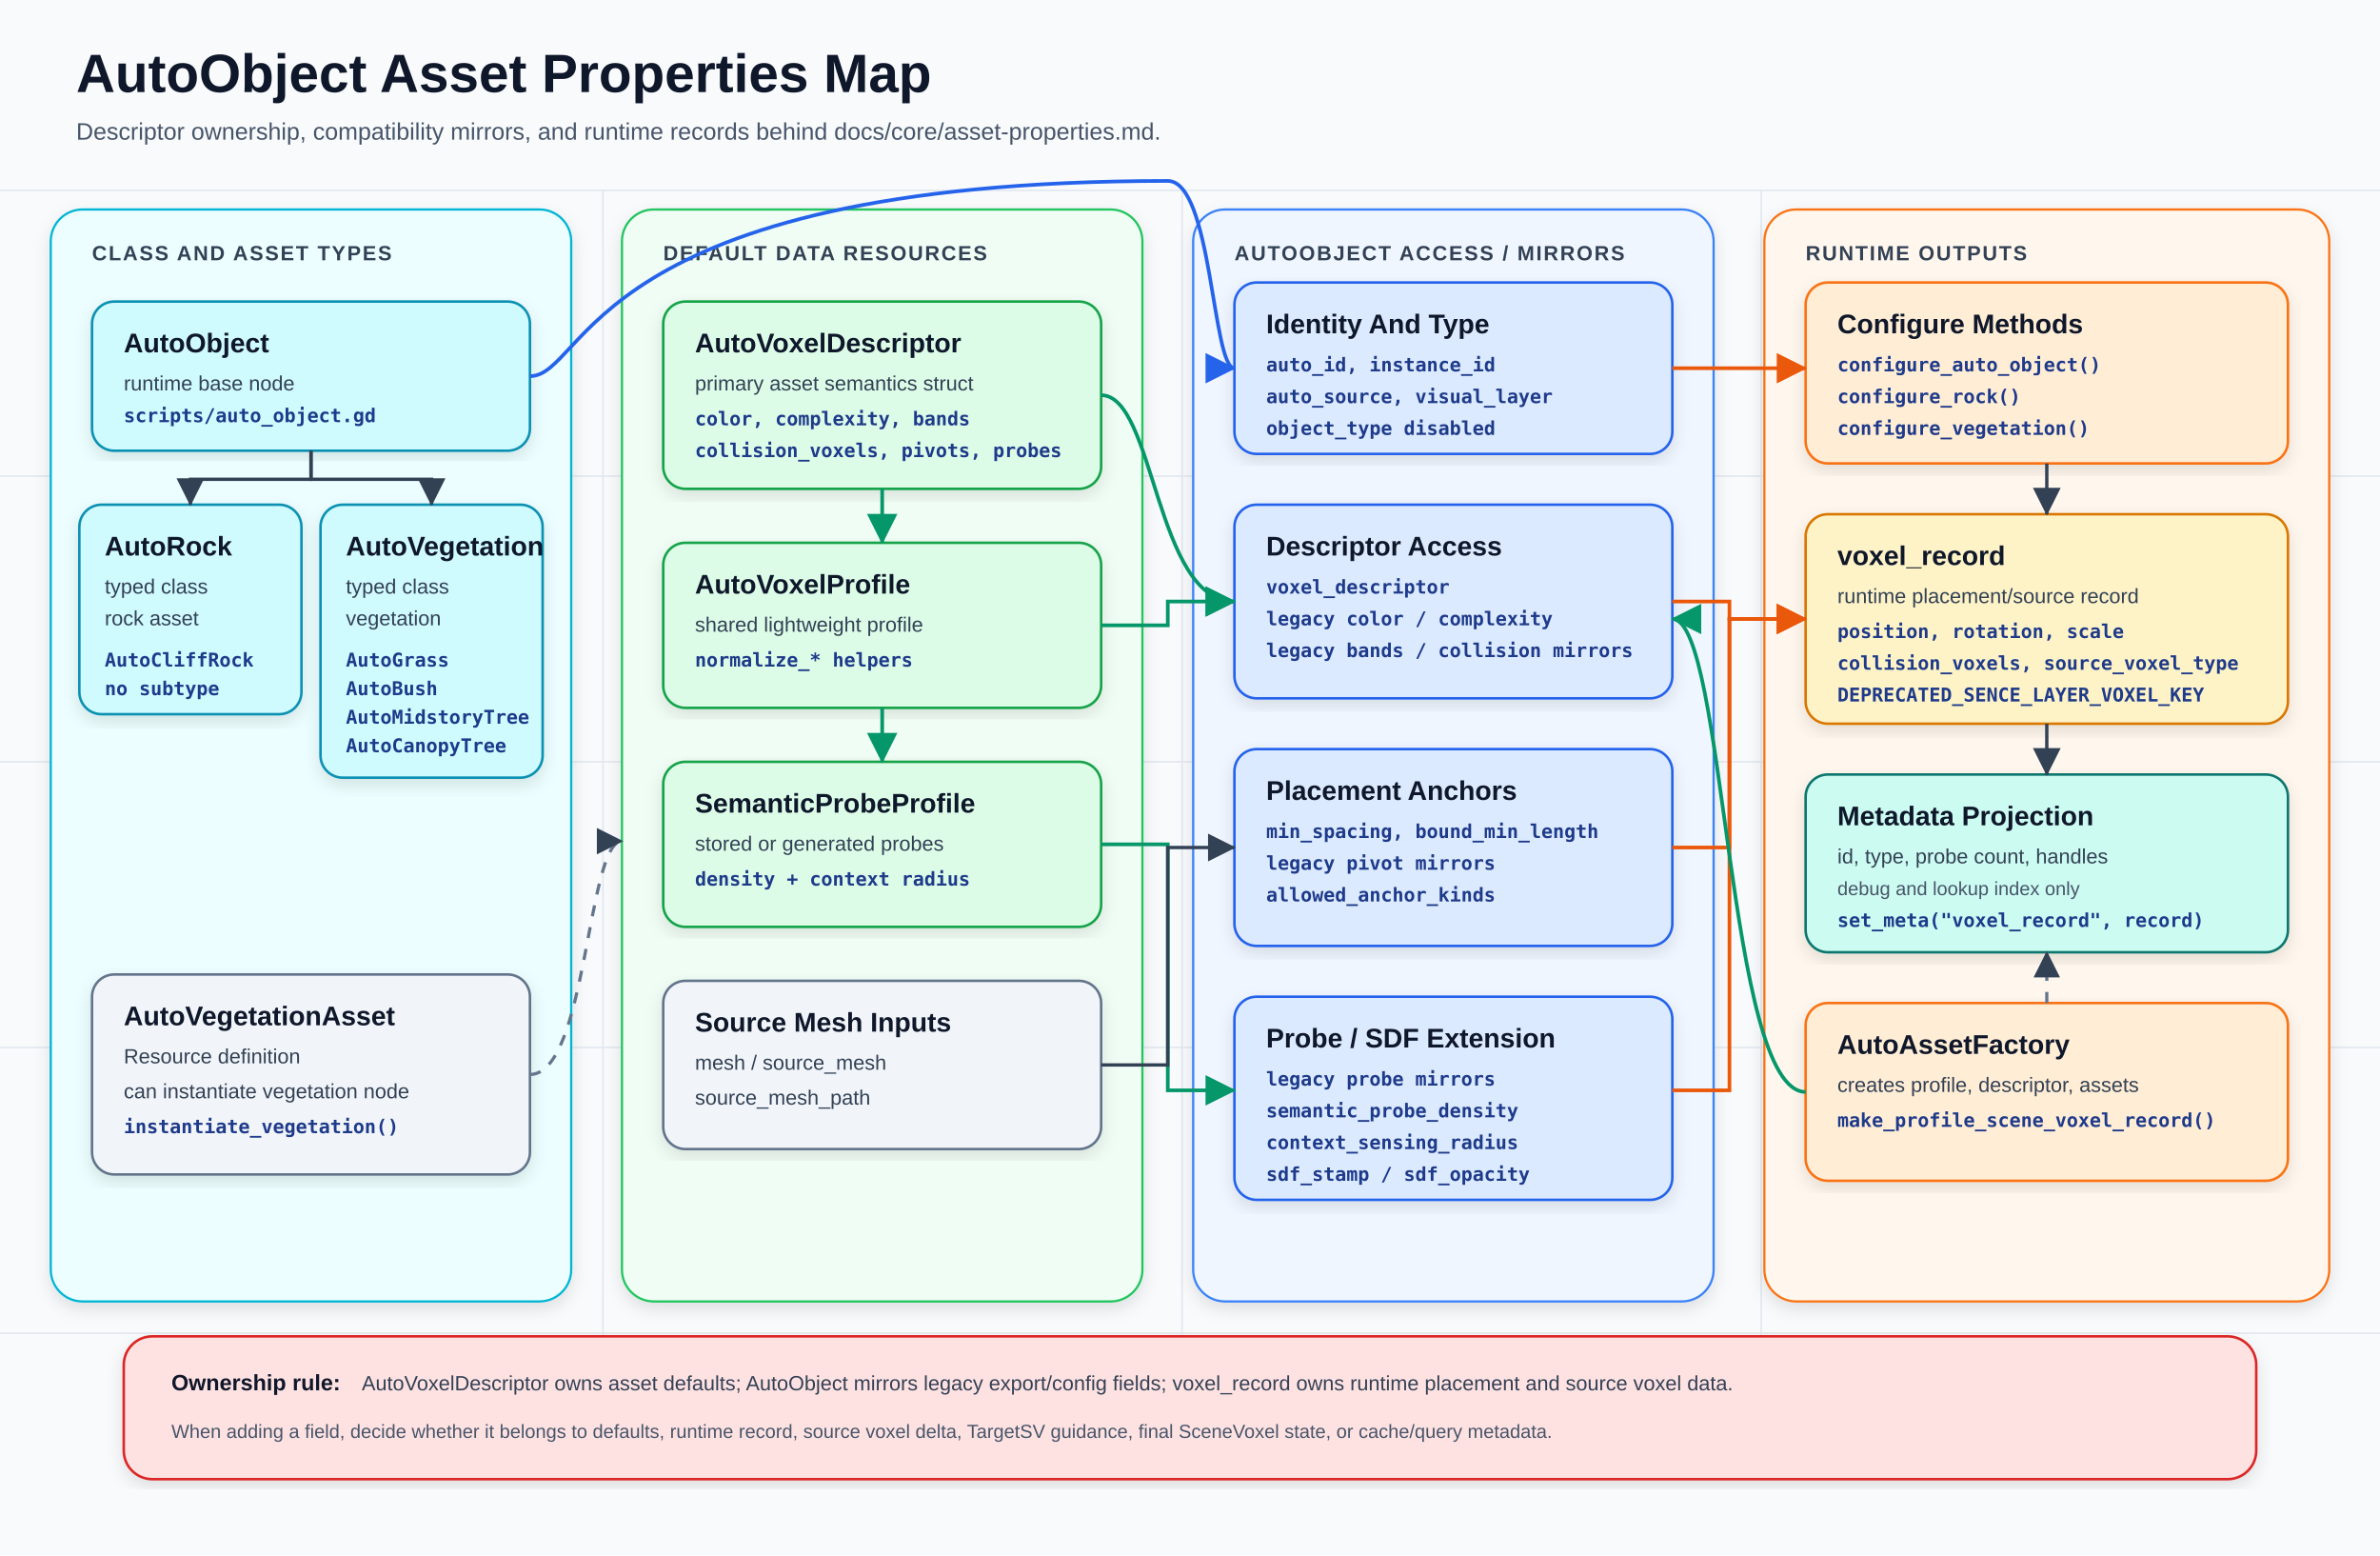
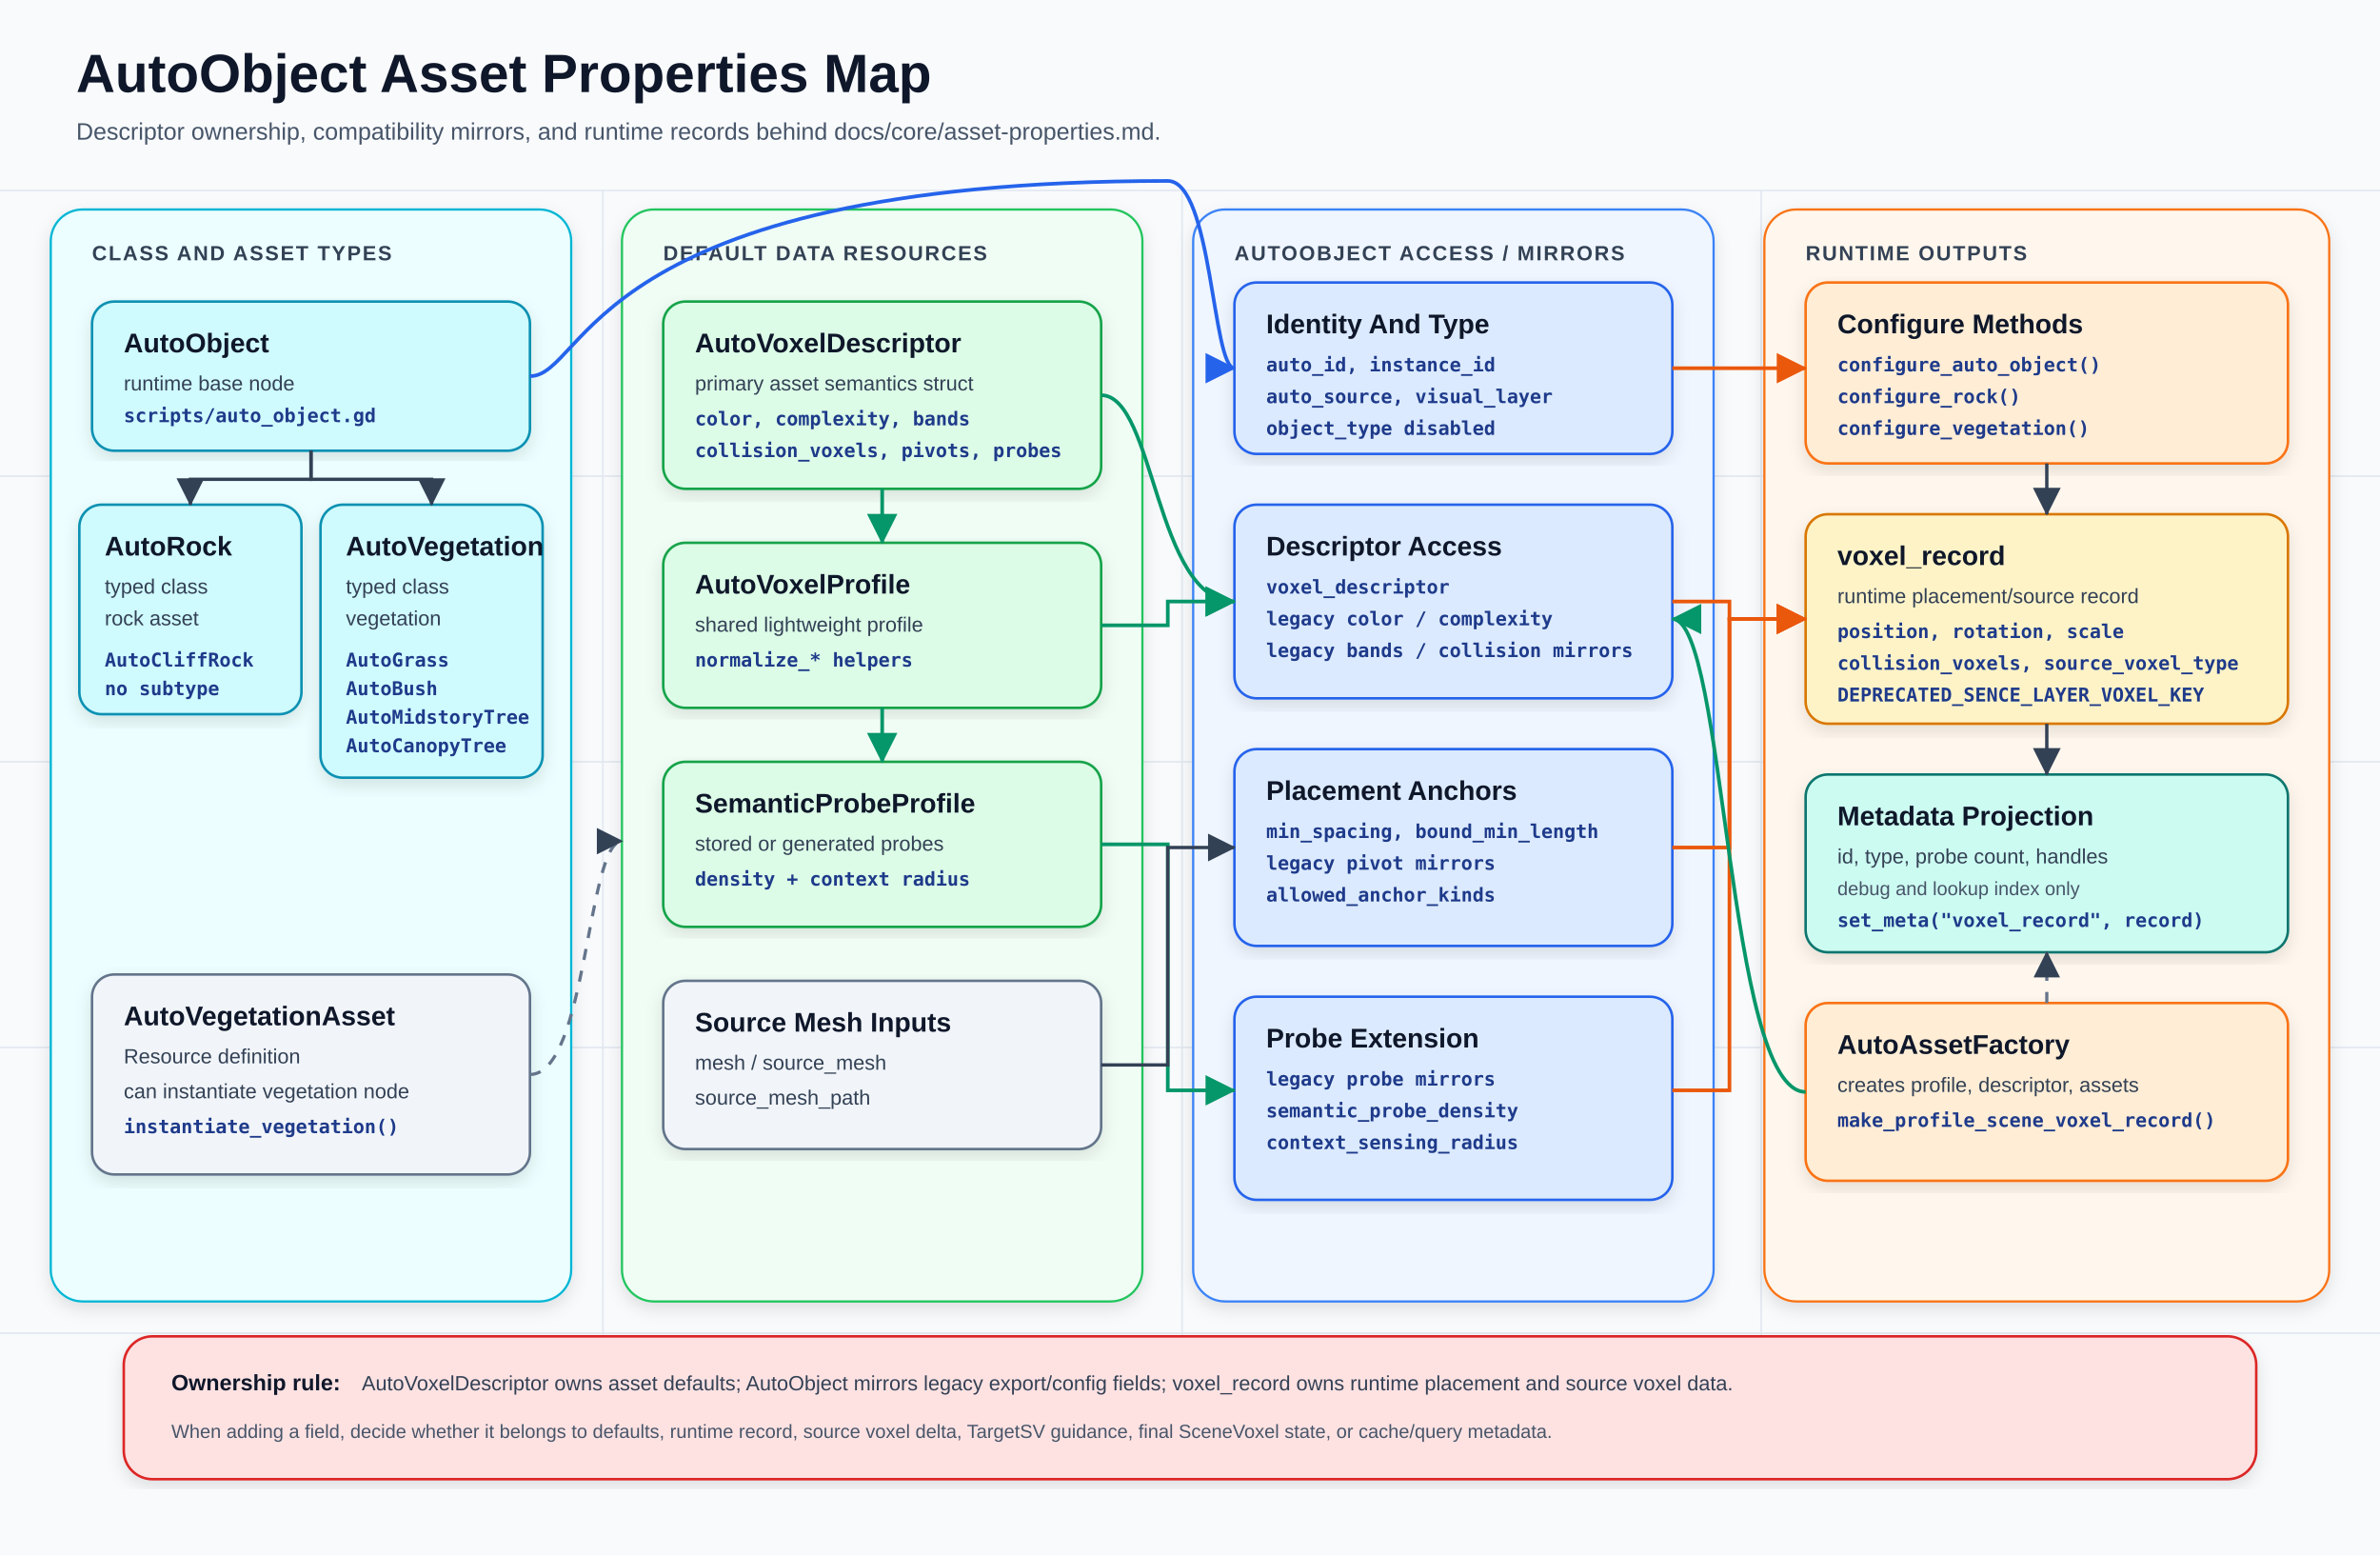
<svg xmlns="http://www.w3.org/2000/svg" width="1500" height="980" viewBox="0 0 1500 980" role="img" aria-labelledby="title desc">
  <defs>
    <marker id="arrow" viewBox="0 0 12 12" refX="10.5" refY="6" markerWidth="10" markerHeight="10" orient="auto">
      <path d="M1,1 L11,6 L1,11 Z" fill="#334155" />
    </marker>
    <marker id="arrow-blue" viewBox="0 0 12 12" refX="10.5" refY="6" markerWidth="10" markerHeight="10" orient="auto">
      <path d="M1,1 L11,6 L1,11 Z" fill="#2563eb" />
    </marker>
    <marker id="arrow-green" viewBox="0 0 12 12" refX="10.5" refY="6" markerWidth="10" markerHeight="10" orient="auto">
      <path d="M1,1 L11,6 L1,11 Z" fill="#059669" />
    </marker>
    <marker id="arrow-orange" viewBox="0 0 12 12" refX="10.5" refY="6" markerWidth="10" markerHeight="10" orient="auto">
      <path d="M1,1 L11,6 L1,11 Z" fill="#ea580c" />
    </marker>
    <filter id="shadow" x="-7%" y="-7%" width="114%" height="114%">
      <feDropShadow dx="0" dy="4" stdDeviation="5" flood-color="#0f172a" flood-opacity="0.11" />
    </filter>
    <style>
      .bg { fill: #f8fafc; }
      .grid { stroke: #e2e8f0; stroke-width: 1; }
      .title { fill: #0f172a; font: 700 34px "Segoe UI", Arial, sans-serif; }
      .subtitle { fill: #475569; font: 15px "Segoe UI", Arial, sans-serif; }
      .lane-title { fill: #334155; font: 700 13px "Segoe UI", Arial, sans-serif; letter-spacing: .08em; }
      .node-title { fill: #0f172a; font: 700 17px "Segoe UI", Arial, sans-serif; }
      .label { fill: #334155; font: 13px "Segoe UI", Arial, sans-serif; }
      .tiny { fill: #475569; font: 12px "Segoe UI", Arial, sans-serif; }
      .mono { fill: #1e3a8a; font: 700 12px Consolas, "Cascadia Mono", monospace; }
      .rule { fill: #0f172a; font: 700 14px "Segoe UI", Arial, sans-serif; }
      .lane { stroke-width: 1.4; filter: url(#shadow); }
      .lane-type { fill: #ecfeff; stroke: #06b6d4; }
      .lane-resource { fill: #f0fdf4; stroke: #22c55e; }
      .lane-field { fill: #eff6ff; stroke: #3b82f6; }
      .lane-runtime { fill: #fff7ed; stroke: #f97316; }
      .node { stroke-width: 1.6; filter: url(#shadow); }
      .type { fill: #cffafe; stroke: #0891b2; }
      .resource { fill: #dcfce7; stroke: #16a34a; }
      .field { fill: #dbeafe; stroke: #2563eb; }
      .runtime { fill: #ffedd5; stroke: #f97316; }
      .record { fill: #fef3c7; stroke: #d97706; }
      .meta { fill: #ccfbf1; stroke: #0f766e; }
      .support { fill: #f1f5f9; stroke: #64748b; }
      .warn { fill: #fee2e2; stroke: #dc2626; }
      .edge { stroke: #334155; stroke-width: 2.1; fill: none; marker-end: url(#arrow); }
      .edge-blue { stroke: #2563eb; stroke-width: 2.3; fill: none; marker-end: url(#arrow-blue); }
      .edge-green { stroke: #059669; stroke-width: 2.3; fill: none; marker-end: url(#arrow-green); }
      .edge-orange { stroke: #ea580c; stroke-width: 2.3; fill: none; marker-end: url(#arrow-orange); }
      .edge-soft { stroke: #64748b; stroke-width: 2; fill: none; marker-end: url(#arrow); stroke-dasharray: 7 7; }
    </style>
  </defs>
  <rect class="bg" width="1500" height="980" />
  <path class="grid" d="M0 120H1500M0 300H1500M0 480H1500M0 660H1500M0 840H1500" />
  <path class="grid" d="M380 120V930M745 120V930M1110 120V930" />
  <text class="title" x="48" y="58">AutoObject Asset Properties Map</text>
  <text class="subtitle" x="48" y="88">Descriptor ownership, compatibility mirrors, and runtime records behind docs/core/asset-properties.md.</text>
  <rect class="lane lane-type" x="32" y="132" width="328" height="688" rx="20" ry="20" />
  <rect class="lane lane-resource" x="392" y="132" width="328" height="688" rx="20" ry="20" />
  <rect class="lane lane-field" x="752" y="132" width="328" height="688" rx="20" ry="20" />
  <rect class="lane lane-runtime" x="1112" y="132" width="356" height="688" rx="20" ry="20" />
  <text class="lane-title" x="58" y="164">CLASS AND ASSET TYPES</text>
  <text class="lane-title" x="418" y="164">DEFAULT DATA RESOURCES</text>
  <text class="lane-title" x="778" y="164">AUTOOBJECT ACCESS / MIRRORS</text>
  <text class="lane-title" x="1138" y="164">RUNTIME OUTPUTS</text>
  <rect class="node type" x="58" y="190" width="276" height="94" rx="14" ry="14" />
  <text class="node-title" x="78" y="222">AutoObject</text>
  <text class="label" x="78" y="246">runtime base node</text>
  <text class="mono" x="78" y="266">scripts/auto_object.gd</text>
  <rect class="node type" x="50" y="318" width="140" height="132" rx="14" ry="14" />
  <text class="node-title" x="66" y="350">AutoRock</text>
  <text class="label" x="66" y="374">typed class</text>
  <text class="label" x="66" y="394">rock asset</text>
  <text class="mono" x="66" y="420">AutoCliffRock</text>
  <text class="mono" x="66" y="438">no subtype</text>
  <rect class="node type" x="202" y="318" width="140" height="172" rx="14" ry="14" />
  <text class="node-title" x="218" y="350">AutoVegetation</text>
  <text class="label" x="218" y="374">typed class</text>
  <text class="label" x="218" y="394">vegetation</text>
  <text class="mono" x="218" y="420">AutoGrass</text>
  <text class="mono" x="218" y="438">AutoBush</text>
  <text class="mono" x="218" y="456">AutoMidstoryTree</text>
  <text class="mono" x="218" y="474">AutoCanopyTree</text>
  <rect class="node support" x="58" y="614" width="276" height="126" rx="14" ry="14" />
  <text class="node-title" x="78" y="646">AutoVegetationAsset</text>
  <text class="label" x="78" y="670">Resource definition</text>
  <text class="label" x="78" y="692">can instantiate vegetation node</text>
  <text class="mono" x="78" y="714">instantiate_vegetation()</text>
  <path class="edge" d="M196 284 V302 H120 V318" />
  <path class="edge" d="M196 284 V302 H272 V318" />
  <path class="edge-soft" d="M334 677 C370 677 370 530 392 530" />
  <rect class="node resource" x="418" y="190" width="276" height="118" rx="14" ry="14" />
  <text class="node-title" x="438" y="222">AutoVoxelDescriptor</text>
  <text class="label" x="438" y="246">primary asset semantics struct</text>
  <text class="mono" x="438" y="268">color, complexity, bands</text>
  <text class="mono" x="438" y="288">collision_voxels, pivots, probes</text>
  <rect class="node resource" x="418" y="342" width="276" height="104" rx="14" ry="14" />
  <text class="node-title" x="438" y="374">AutoVoxelProfile</text>
  <text class="label" x="438" y="398">shared lightweight profile</text>
  <text class="mono" x="438" y="420">normalize_* helpers</text>
  <rect class="node resource" x="418" y="480" width="276" height="104" rx="14" ry="14" />
  <text class="node-title" x="438" y="512">SemanticProbeProfile</text>
  <text class="label" x="438" y="536">stored or generated probes</text>
  <text class="mono" x="438" y="558">density + context radius</text>
  <rect class="node support" x="418" y="618" width="276" height="106" rx="14" ry="14" />
  <text class="node-title" x="438" y="650">Source Mesh Inputs</text>
  <text class="label" x="438" y="674">mesh / source_mesh</text>
  <text class="label" x="438" y="696">source_mesh_path</text>
  <path class="edge-green" d="M556 308 V342" />
  <path class="edge-green" d="M556 446 V480" />
  <rect class="node field" x="778" y="178" width="276" height="108" rx="14" ry="14" />
  <text class="node-title" x="798" y="210">Identity And Type</text>
  <text class="mono" x="798" y="234">auto_id, instance_id</text>
  <text class="mono" x="798" y="254">auto_source, visual_layer</text>
  <text class="mono" x="798" y="274">object_type disabled</text>
  <rect class="node field" x="778" y="318" width="276" height="122" rx="14" ry="14" />
  <text class="node-title" x="798" y="350">Descriptor Access</text>
  <text class="mono" x="798" y="374">voxel_descriptor</text>
  <text class="mono" x="798" y="394">legacy color / complexity</text>
  <text class="mono" x="798" y="414">legacy bands / collision mirrors</text>
  <rect class="node field" x="778" y="472" width="276" height="124" rx="14" ry="14" />
  <text class="node-title" x="798" y="504">Placement Anchors</text>
  <text class="mono" x="798" y="528">min_spacing, bound_min_length</text>
  <text class="mono" x="798" y="548">legacy pivot mirrors</text>
  <text class="mono" x="798" y="568">allowed_anchor_kinds</text>
  <rect class="node field" x="778" y="628" width="276" height="128" rx="14" ry="14" />
-   <text class="node-title" x="798" y="660">Probe / SDF Extension</text>
+   <text class="node-title" x="798" y="660">Probe Extension</text>
  <text class="mono" x="798" y="684">legacy probe mirrors</text>
  <text class="mono" x="798" y="704">semantic_probe_density</text>
  <text class="mono" x="798" y="724">context_sensing_radius</text>
-   <text class="mono" x="798" y="744">sdf_stamp / sdf_opacity</text>
  <path class="edge-blue" d="M334 237 C370 237 370 114 736 114 C764 114 764 232 778 232" />
  <path class="edge-green" d="M694 249 C728 249 728 379 778 379" />
  <path class="edge-green" d="M694 394 H736 V379 H778" />
  <path class="edge-green" d="M694 532 H736 V687 H778" />
  <path class="edge" d="M694 671 H736 V534 H778" />
  <rect class="node runtime" x="1138" y="178" width="304" height="114" rx="14" ry="14" />
  <text class="node-title" x="1158" y="210">Configure Methods</text>
  <text class="mono" x="1158" y="234">configure_auto_object()</text>
  <text class="mono" x="1158" y="254">configure_rock()</text>
  <text class="mono" x="1158" y="274">configure_vegetation()</text>
  <rect class="node record" x="1138" y="324" width="304" height="132" rx="14" ry="14" />
  <text class="node-title" x="1158" y="356">voxel_record</text>
  <text class="label" x="1158" y="380">runtime placement/source record</text>
  <text class="mono" x="1158" y="402">position, rotation, scale</text>
  <text class="mono" x="1158" y="422">collision_voxels, source_voxel_type</text>
  <text class="mono" x="1158" y="442">DEPRECATED_SENCE_LAYER_VOXEL_KEY</text>
  <rect class="node meta" x="1138" y="488" width="304" height="112" rx="14" ry="14" />
  <text class="node-title" x="1158" y="520">Metadata Projection</text>
  <text class="label" x="1158" y="544">id, type, probe count, handles</text>
  <text class="tiny" x="1158" y="564">debug and lookup index only</text>
  <text class="mono" x="1158" y="584">set_meta("voxel_record", record)</text>
  <rect class="node runtime" x="1138" y="632" width="304" height="112" rx="14" ry="14" />
  <text class="node-title" x="1158" y="664">AutoAssetFactory</text>
  <text class="label" x="1158" y="688">creates profile, descriptor, assets</text>
  <text class="mono" x="1158" y="710">make_profile_scene_voxel_record()</text>
  <path class="edge-orange" d="M1054 232 H1138" />
  <path class="edge-orange" d="M1054 379 H1090 V390 H1138" />
  <path class="edge-orange" d="M1054 534 H1090 V390 H1138" />
  <path class="edge-orange" d="M1054 687 H1090 V390 H1138" />
  <path class="edge" d="M1290 292 V324" />
  <path class="edge" d="M1290 456 V488" />
  <path class="edge-soft" d="M1290 632 V600" />
  <path class="edge-green" d="M1138 688 C1088 688 1088 390 1054 390" />
  <rect class="node warn" x="78" y="842" width="1344" height="90" rx="18" ry="18" />
  <text class="rule" x="108" y="876">Ownership rule:</text>
  <text class="label" x="228" y="876">AutoVoxelDescriptor owns asset defaults; AutoObject mirrors legacy export/config fields; voxel_record owns runtime placement and source voxel data.</text>
  <text class="tiny" x="108" y="906">When adding a field, decide whether it belongs to defaults, runtime record, source voxel delta, TargetSV guidance, final SceneVoxel state, or cache/query metadata.</text>
</svg>
